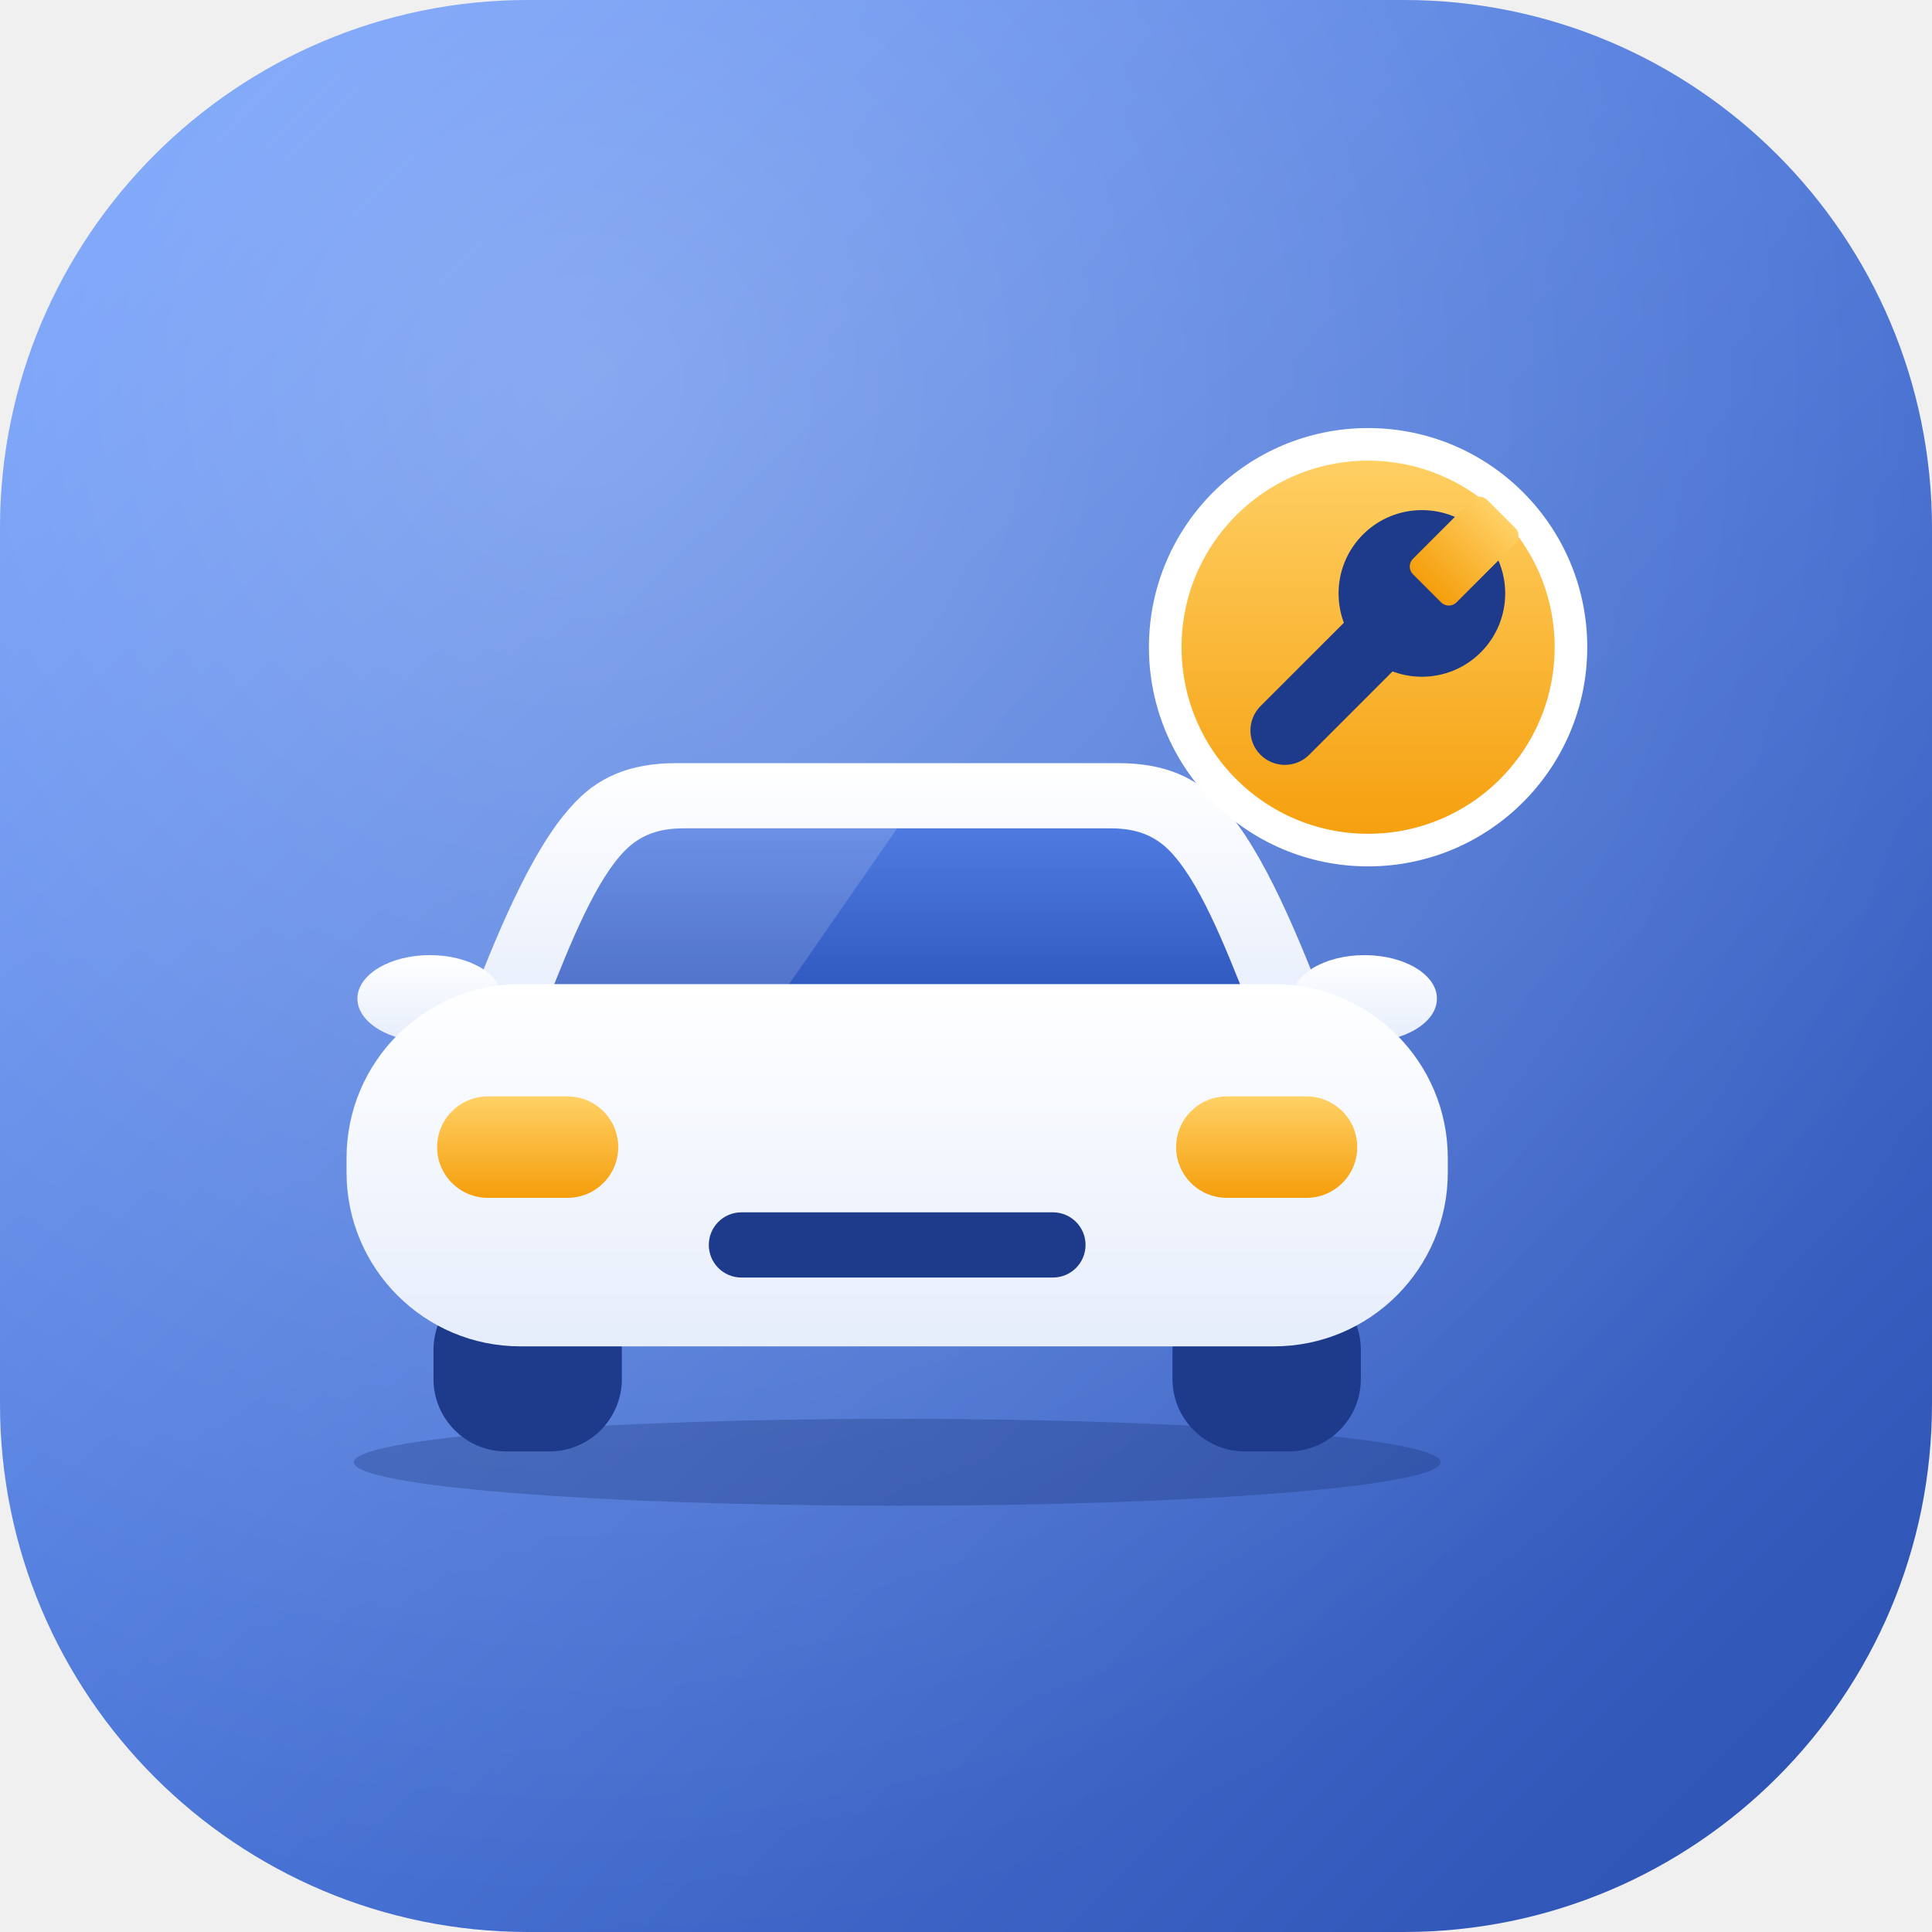
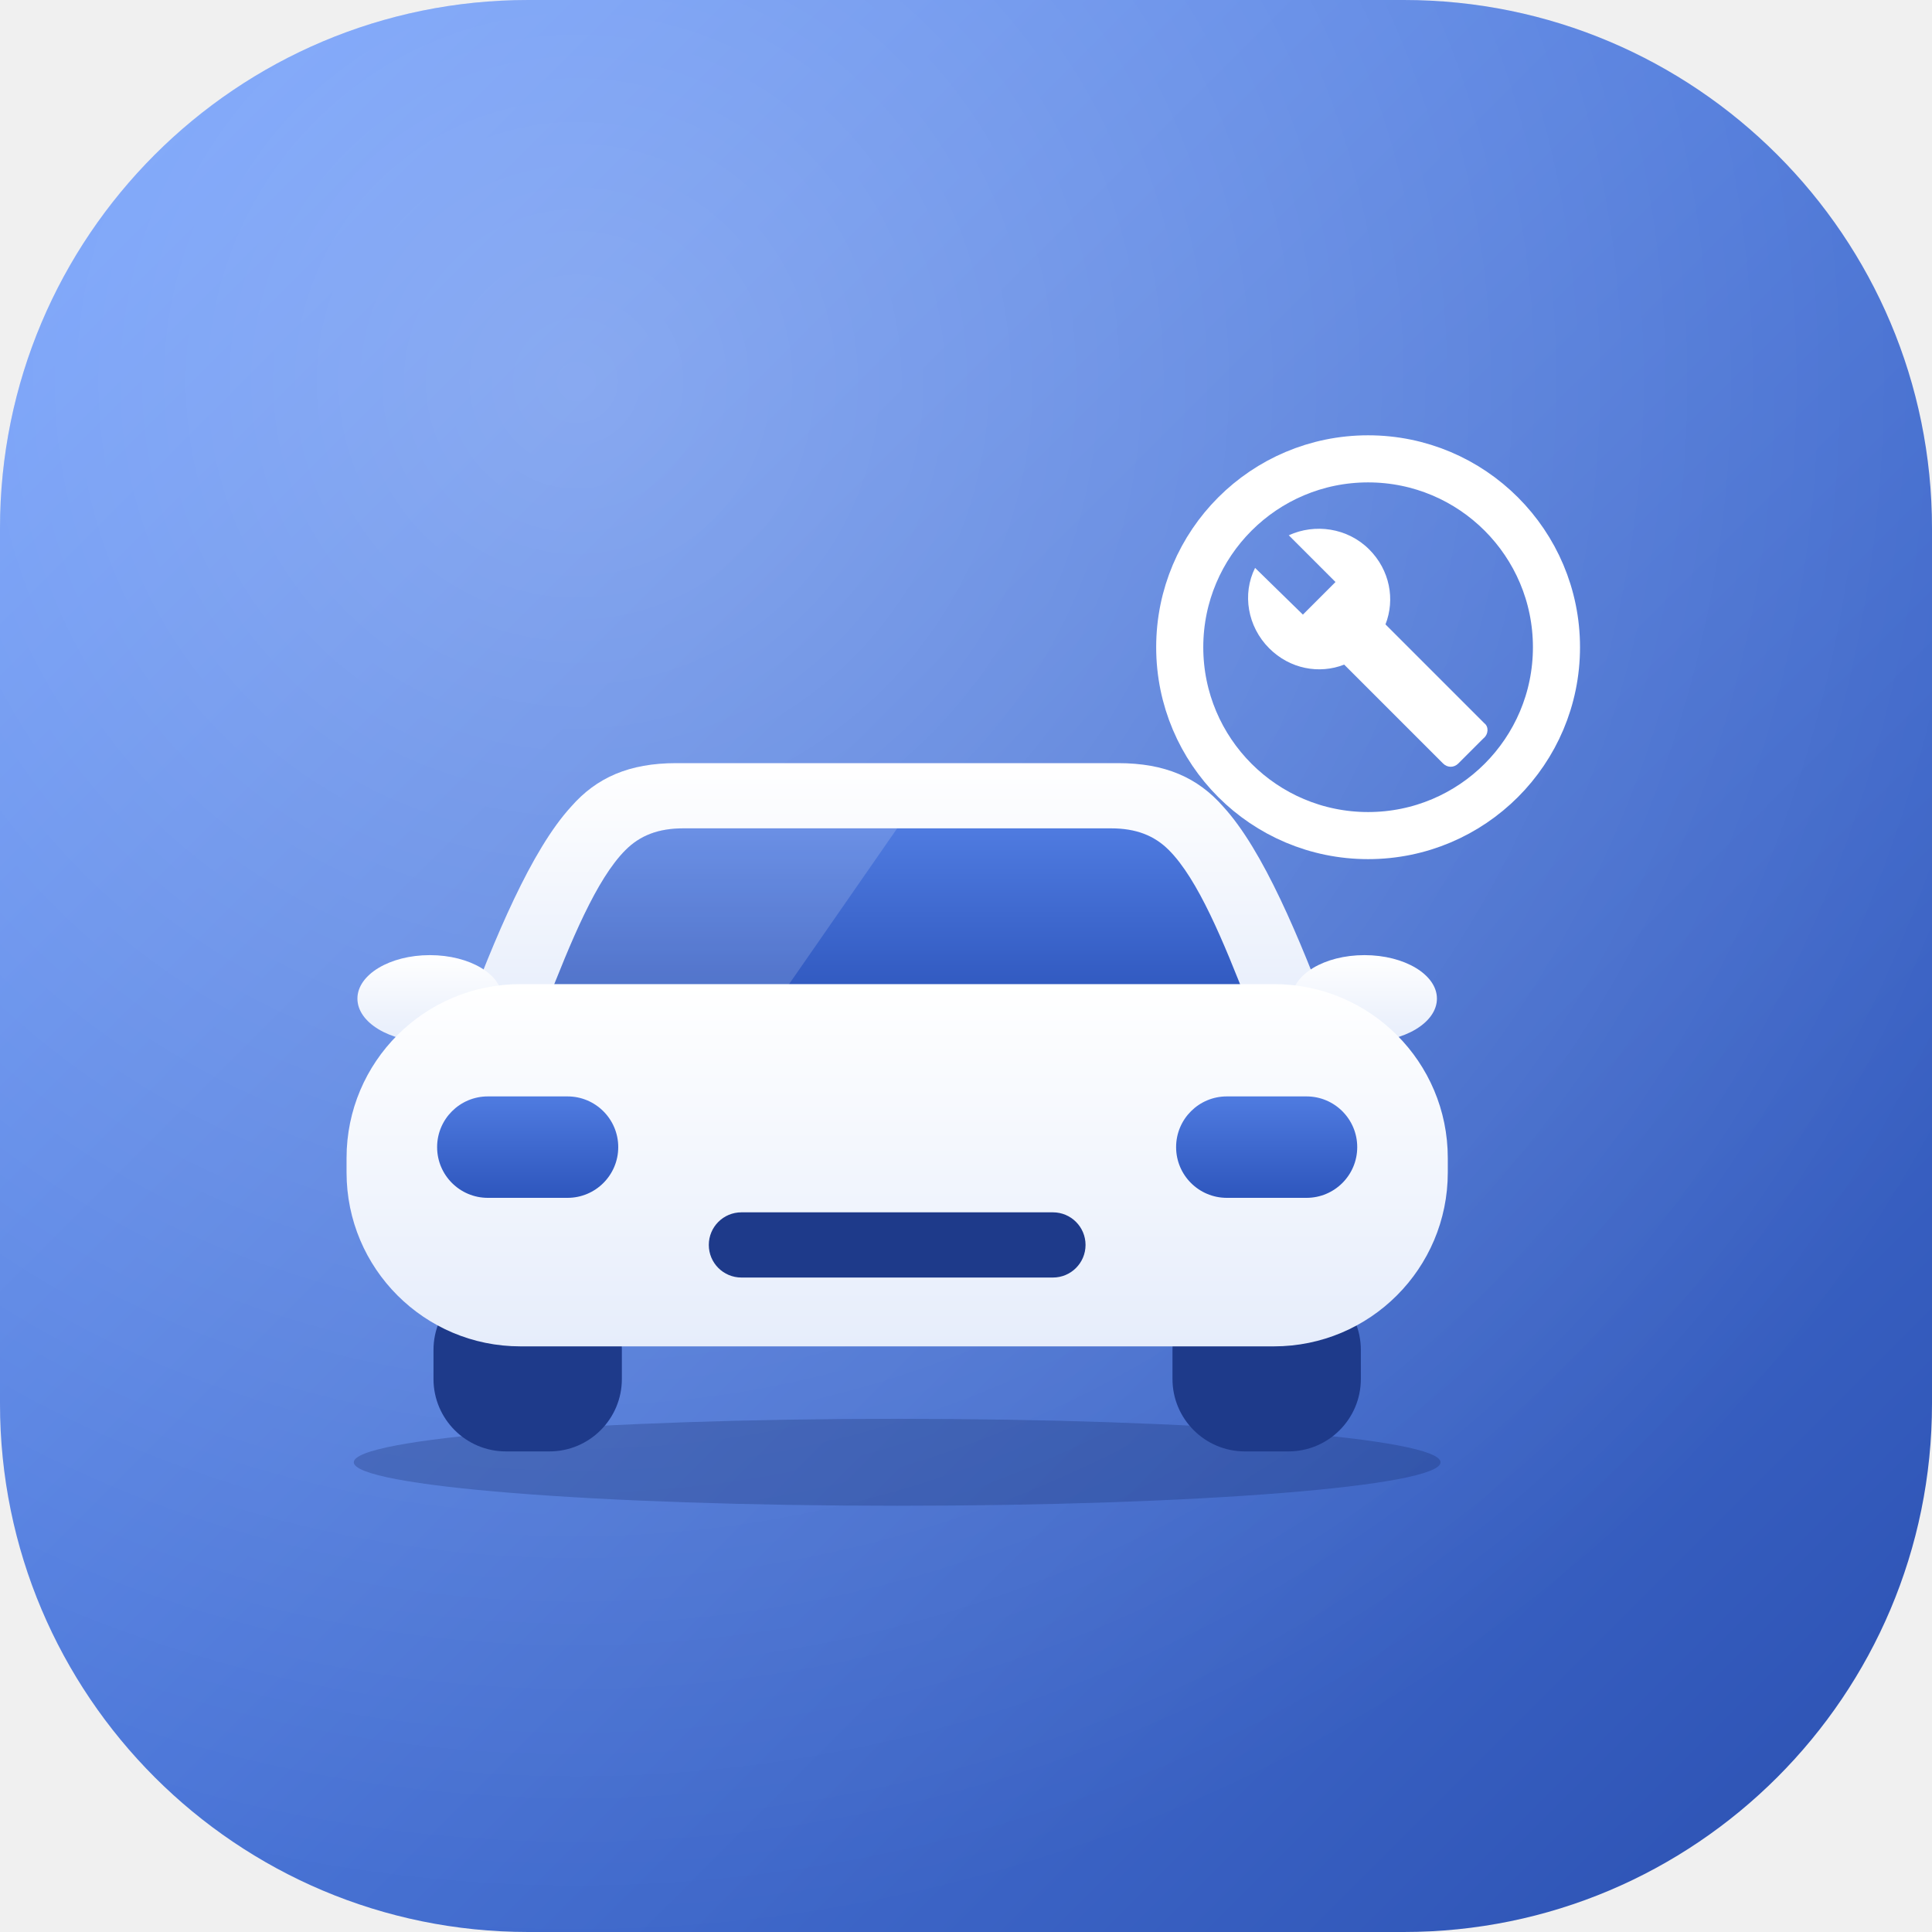
<svg xmlns="http://www.w3.org/2000/svg" width="1024" height="1024" viewBox="0 0 1024 1024">
  <defs>
    <linearGradient id="bg" x1="0" y1="0" x2="1" y2="1">
      <stop offset="0" stop-color="#6A9BFF" />
      <stop offset="1" stop-color="#2A4FB0" />
    </linearGradient>
    <radialGradient id="glow" cx="0.3" cy="0.2" r="0.8">
      <stop offset="0" stop-color="#FFFFFF" stop-opacity="0.28" />
      <stop offset="1" stop-color="#FFFFFF" stop-opacity="0" />
    </radialGradient>
    <linearGradient id="amber" x1="0" y1="0" x2="0" y2="1">
      <stop offset="0" stop-color="#FFD166" />
      <stop offset="1" stop-color="#F59E0B" />
    </linearGradient>
    <linearGradient id="glass" x1="0" y1="0" x2="0" y2="1">
      <stop offset="0" stop-color="#4F7BE0" />
      <stop offset="1" stop-color="#2E56BD" />
    </linearGradient>
    <linearGradient id="body" x1="0" y1="0" x2="0" y2="1">
      <stop offset="0" stop-color="#FFFFFF" />
      <stop offset="1" stop-color="#E6EDFB" />
    </linearGradient>
  </defs>
  <rect width="1024" height="1024" rx="280" fill="url(#bg)" />
  <rect width="1024" height="1024" rx="280" fill="url(#glow)" />
  <g transform="translate(512 512) scale(0.96) translate(-578 -468)">
    <ellipse cx="540" cy="742" rx="300" ry="24" fill="#0B1E5B" opacity="0.25" />
    <rect x="284" y="640" width="104" height="96" rx="40" fill="#1E3A8A" />
    <rect x="692" y="640" width="104" height="96" rx="40" fill="#1E3A8A" />
    <path d="M300 500 C318 452 338 404 360 380 C374 364 392 356 418 356 H662 C688 356 706 364 720 380 C742 404 762 452 780 500 Z" fill="url(#body)" />
    <path d="M346 490 C360 454 374 420 390 404 C398 396 408 392 422 392 H658 C672 392 682 396 690 404 C706 420 720 454 734 490 Z" fill="url(#glass)" />
    <path d="M422 392 H540 L472 490 H346 C360 454 374 420 390 404 C398 396 408 392 422 392 Z" fill="#FFFFFF" opacity="0.16" />
    <ellipse cx="282" cy="486" rx="40" ry="24" fill="url(#body)" />
    <ellipse cx="798" cy="486" rx="40" ry="24" fill="url(#body)" />
    <rect x="236" y="478" width="608" height="200" rx="96" fill="url(#body)" />
-     <rect x="286" y="540" width="100" height="56" rx="28" fill="url(#amber)" />
-     <rect x="694" y="540" width="100" height="56" rx="28" fill="url(#amber)" />
+     <rect x="286" y="540" width="100" height="56" rx="28" fill="url(#glass)" />
+     <rect x="694" y="540" width="100" height="56" rx="28" fill="url(#glass)" />
    <rect x="436" y="604" width="208" height="36" rx="18" fill="#1E3A8A" />
    <g transform="translate(800 292)">
-       <circle r="112" fill="url(#amber)" stroke="#FFFFFF" stroke-width="18" />
-       <g transform="rotate(45)" fill="#1E3A8A">
-         <rect x="-19" y="-20" width="38" height="104" rx="19" />
-         <circle cx="0" cy="-42" r="46" />
-       </g>
-       <g transform="rotate(45)" fill="url(#amber)">
-         <rect x="-17" y="-104" width="34" height="58" rx="6" />
-       </g>
+       <circle r="104" fill="none" stroke="#FFFFFF" stroke-width="26" />
+     </g>
+     <g transform="translate(728 220) scale(6)" fill="#FFFFFF">
+       <path d="M22.7,19l-9.1,-9.1c0.9,-2.3 0.4,-5 -1.5,-6.9 -2,-2 -5,-2.4 -7.4,-1.3L9,6 6,9 1.6,4.7C0.4,7.1 0.9,10.1 2.9,12.1c1.9,1.9 4.6,2.4 6.9,1.5l9.1,9.1c0.4,0.4 1,0.4 1.4,0l2.3,-2.3c0.5,-0.4 0.5,-1.1 0.1,-1.4z" />
    </g>
  </g>
</svg>
